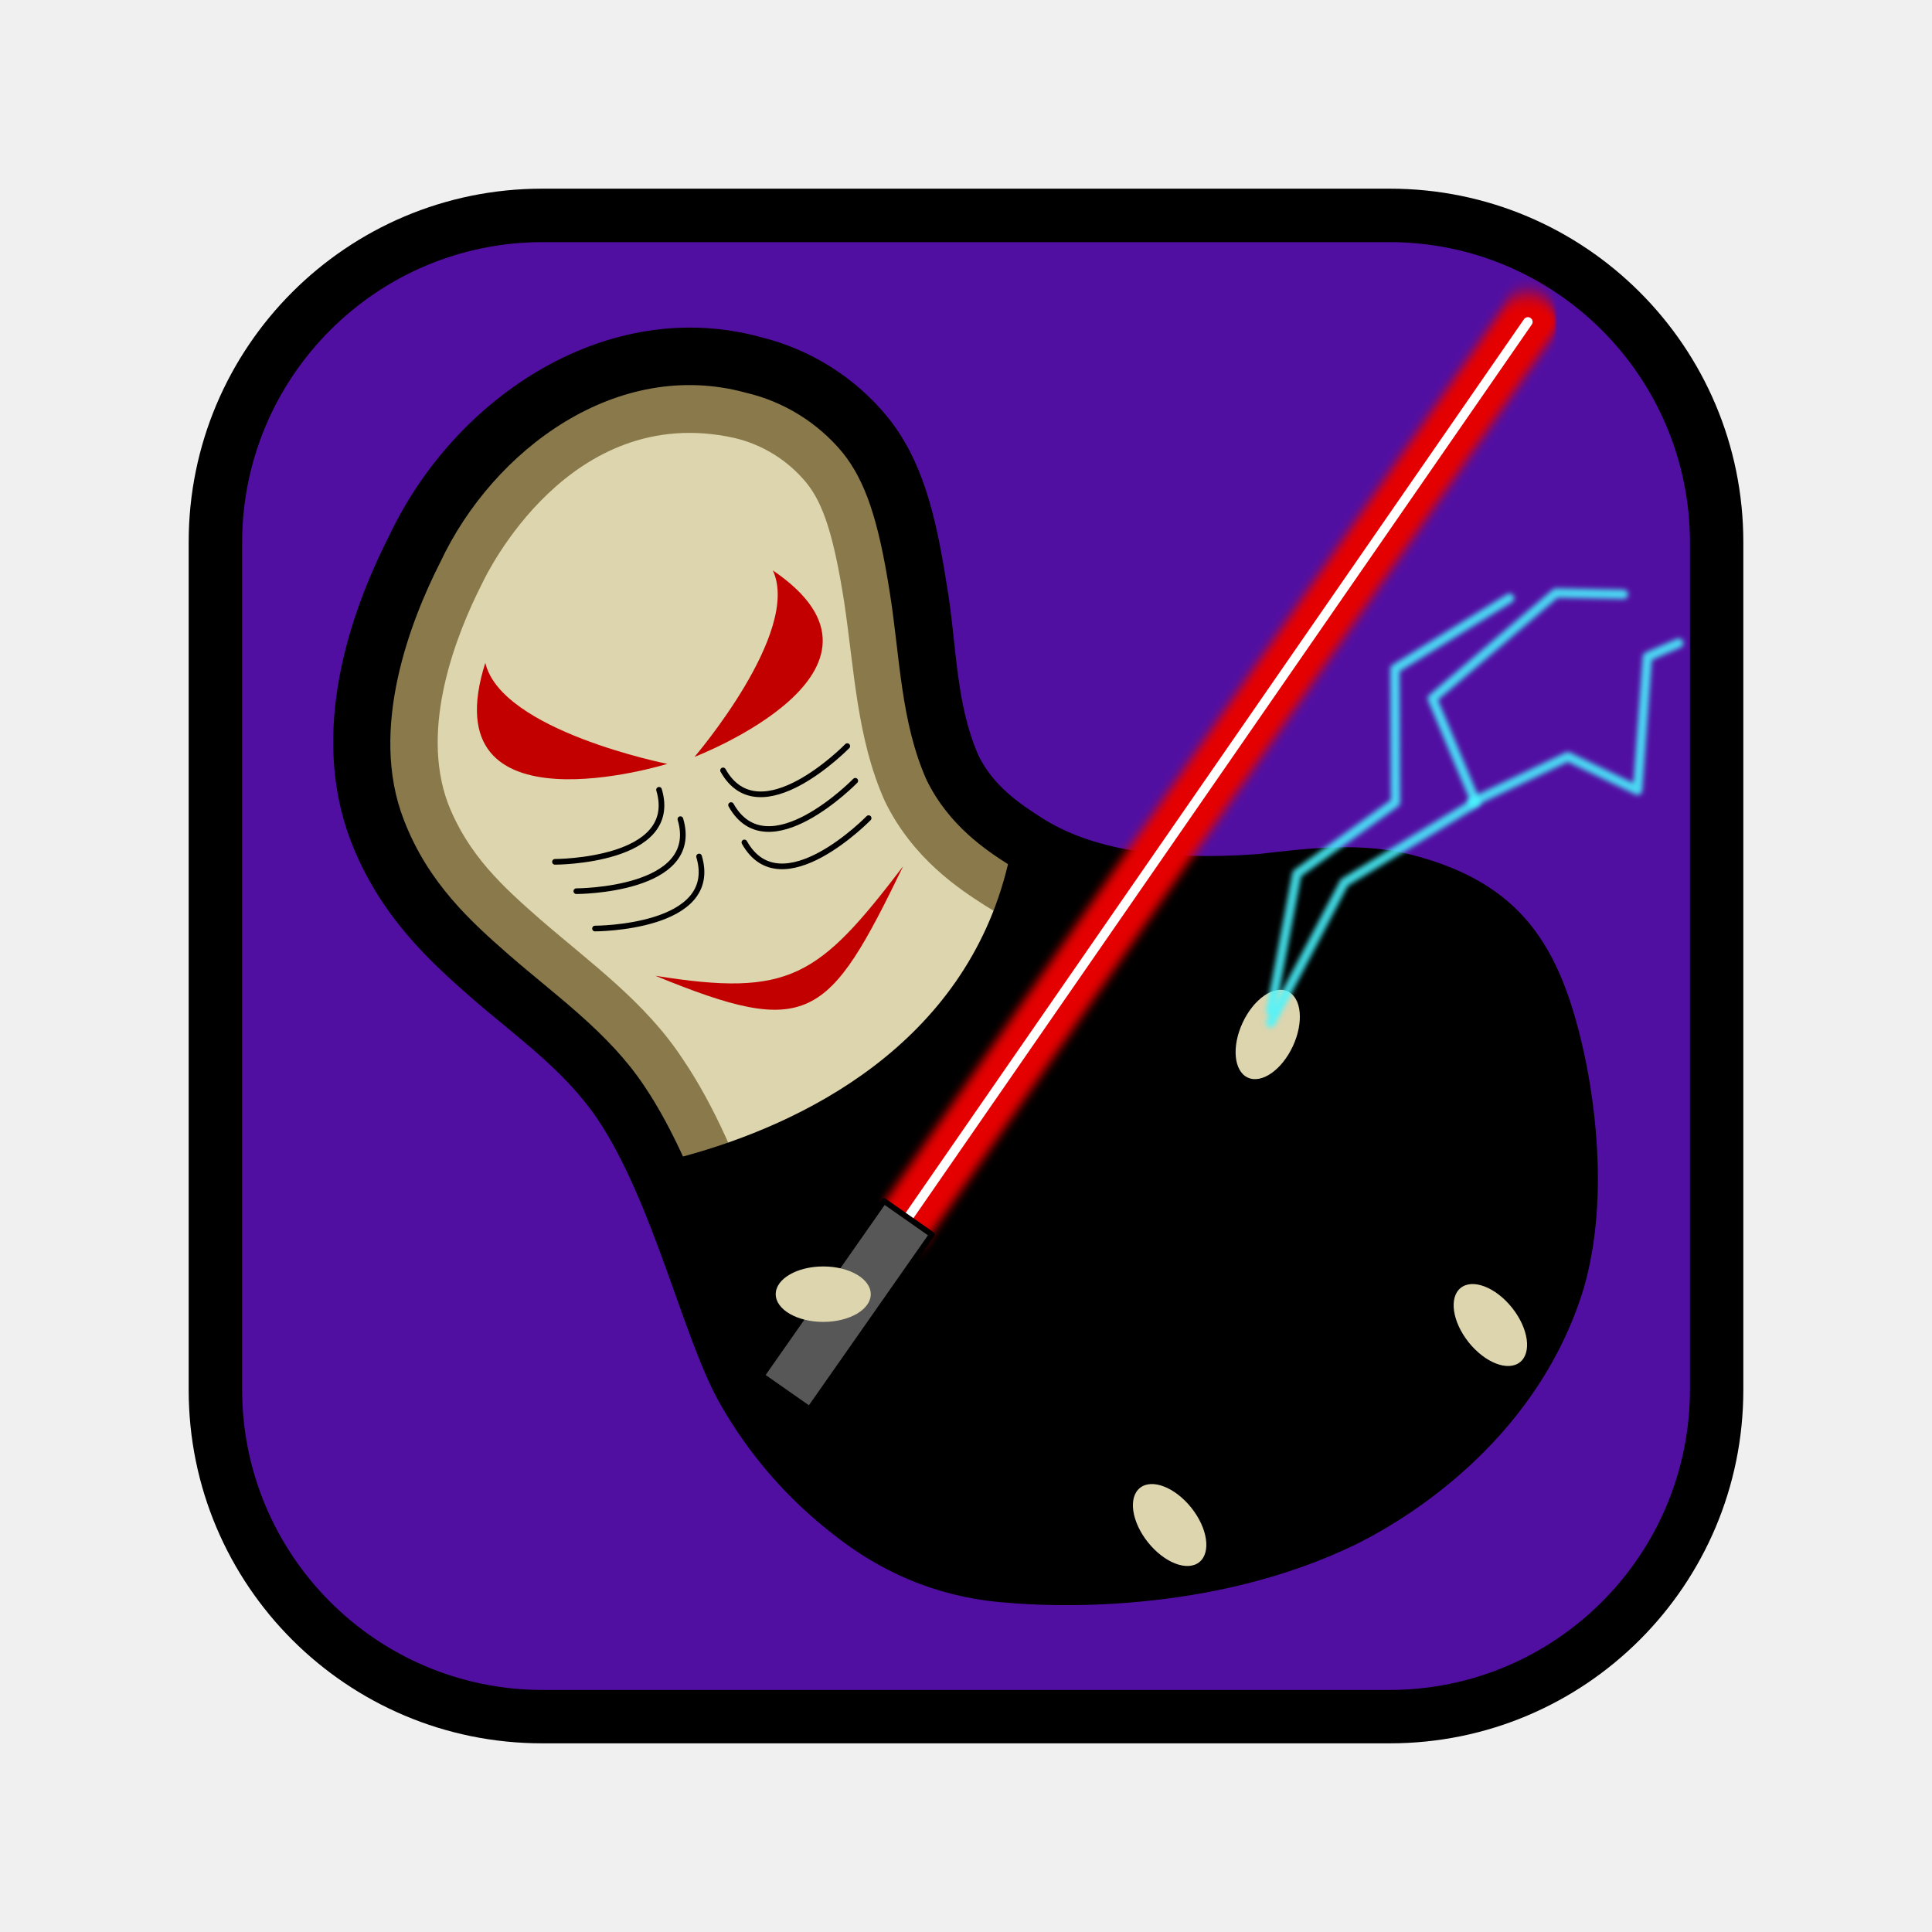
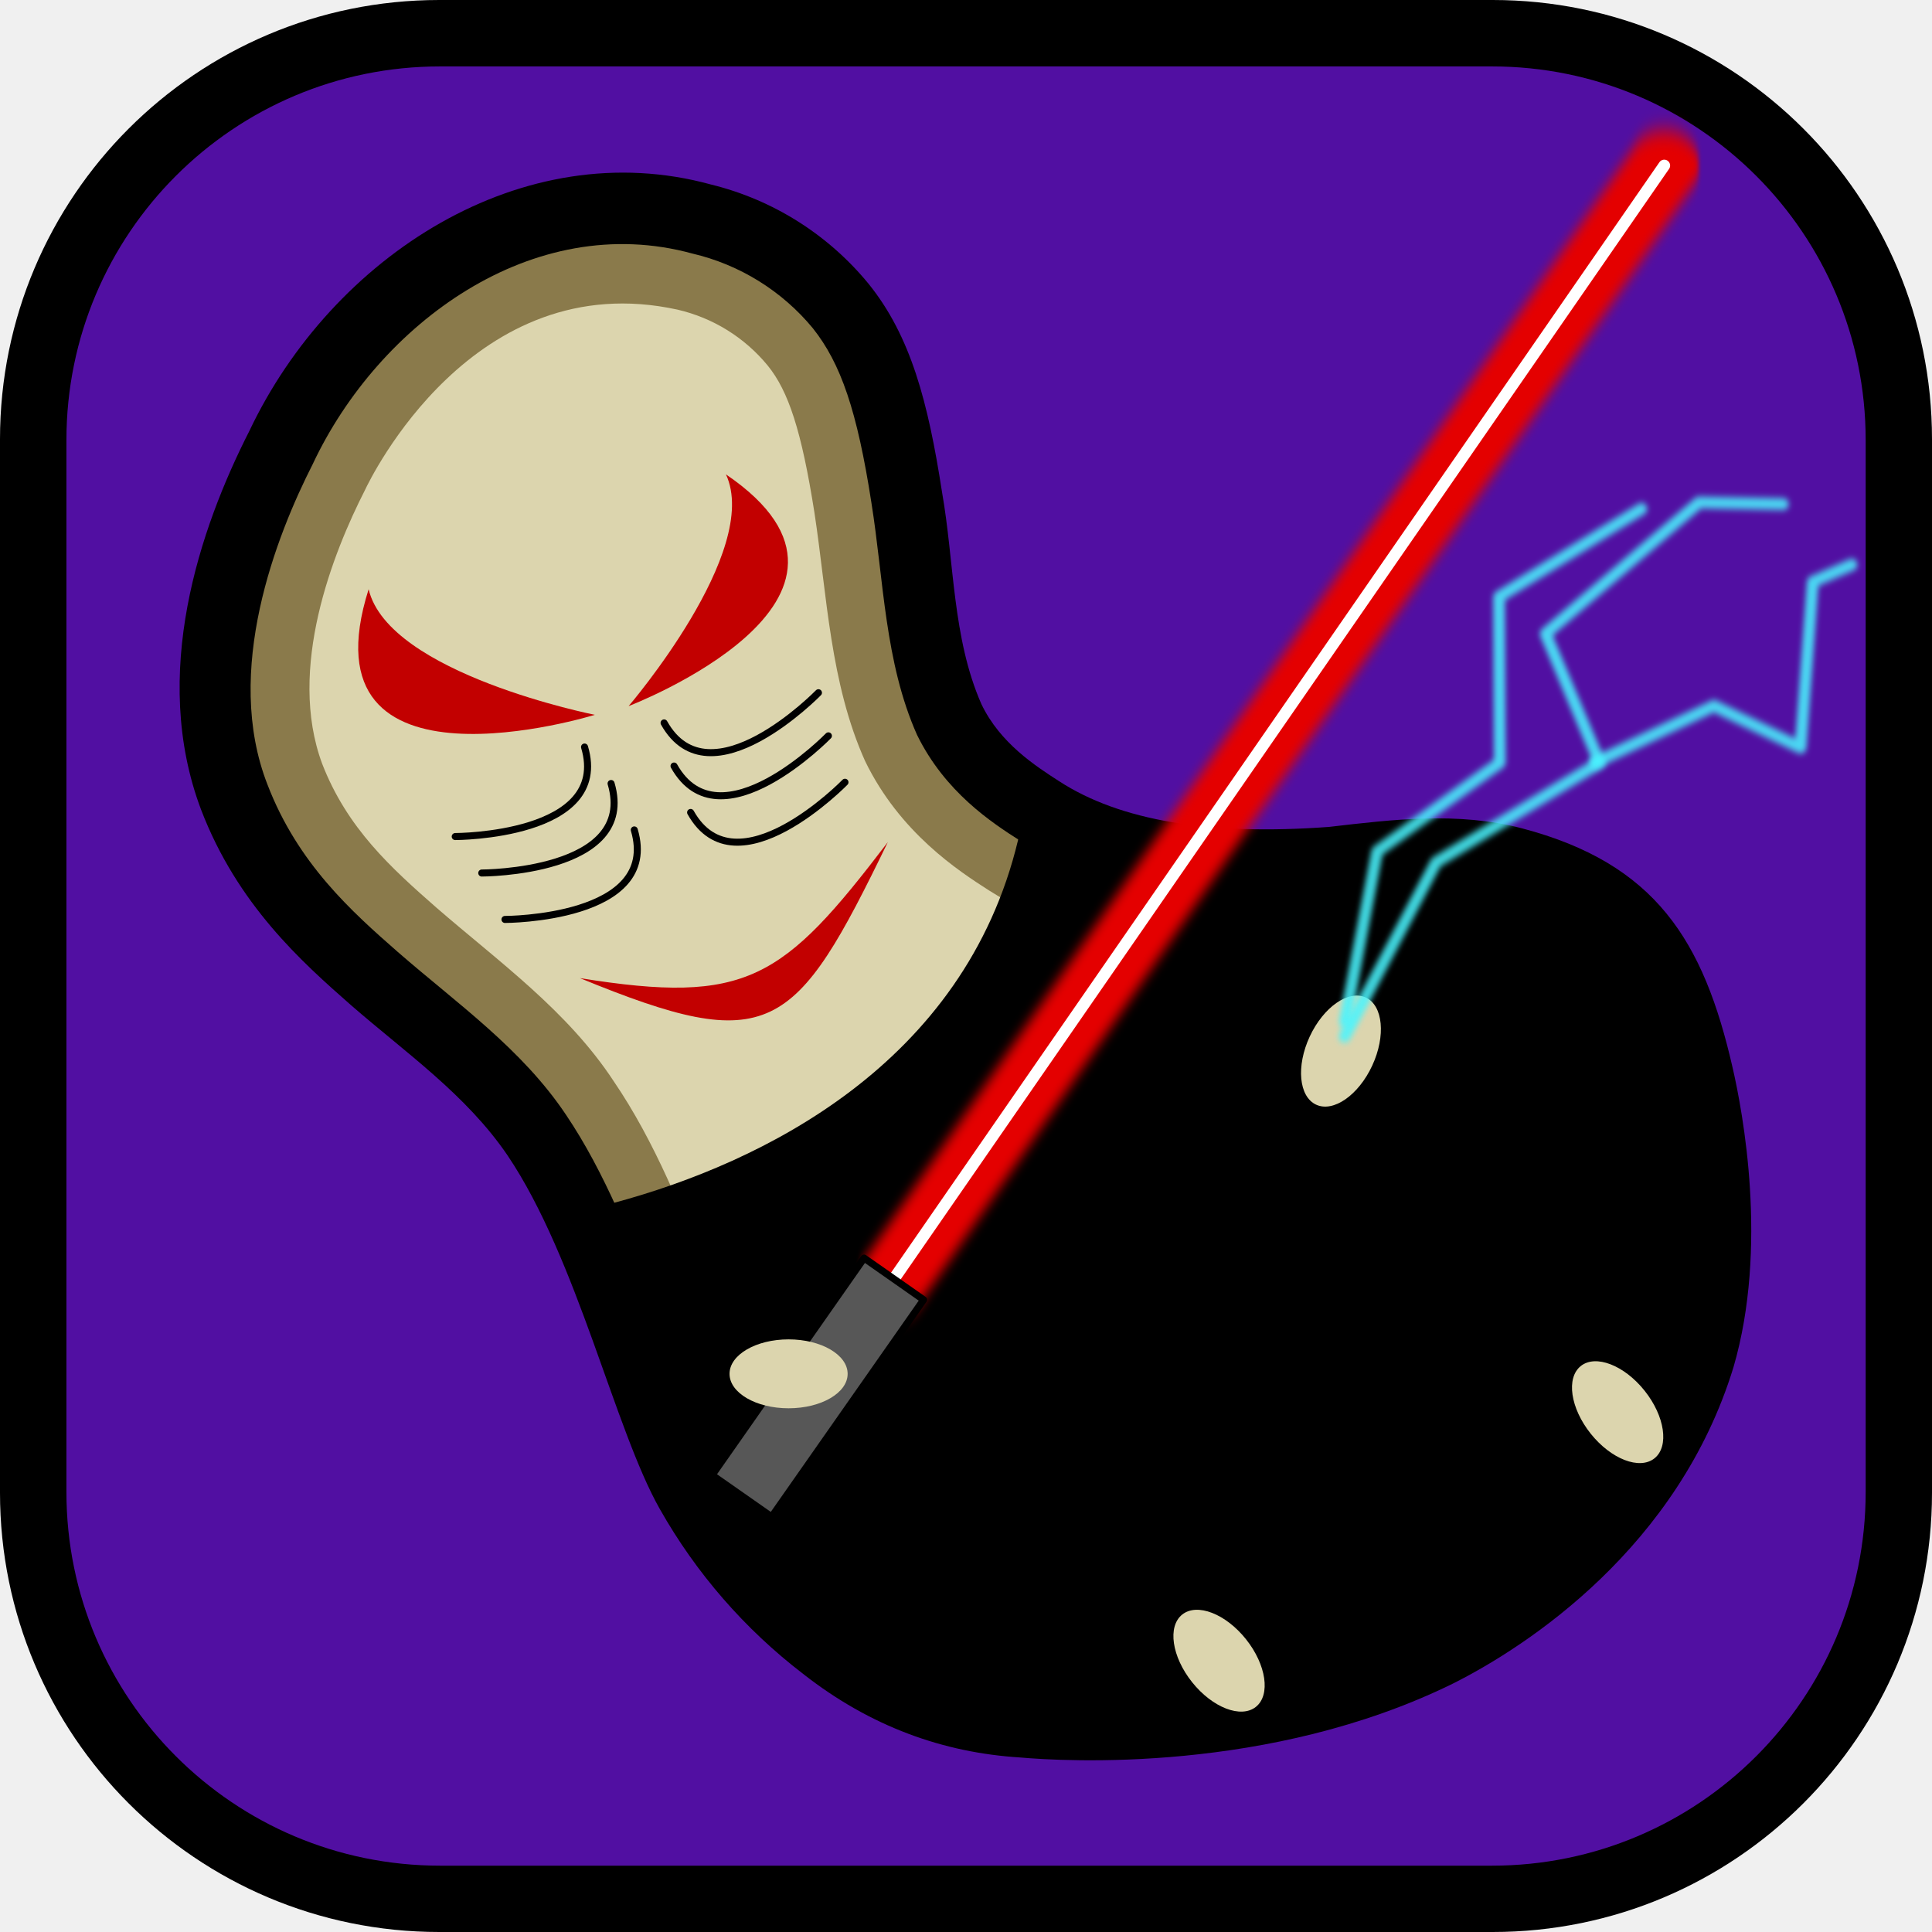
- <svg xmlns="http://www.w3.org/2000/svg" width="1024" height="1024" viewBox="0 0 1024 1024" version="1.1" id="svg22">
+ <svg xmlns="http://www.w3.org/2000/svg" xmlns:xlink="http://www.w3.org/1999/xlink" width="824" height="824" viewBox="0 0 824 824" version="1.1" id="svg22">
  <defs id="defs19">
+     <linearGradient id="linearGradient5">
+       <stop style="stop-color:#1f0b26;stop-opacity:1;" offset="0" id="stop6" />
+       <stop style="stop-color:#1f0b26;stop-opacity:0;" offset="1" id="stop7" />
+     </linearGradient>
    <style id="style1">
      .a {
        fill: #06283d;
      }

      .b {
        fill: url(#a);
      }

      .c {
        fill: #a59678;
      }

      .d {
        fill: url(#b);
      }
    </style>
-     <radialGradient id="a" cx="103.55" cy="103.55" fx="14.832" fy="15.613" r="196.89" gradientUnits="userSpaceOnUse" gradientTransform="translate(-4.7683716e-6)">
+     <radialGradient id="a" cx="103.55" cy="103.55" fx="14.832" fy="15.613" r="196.89" gradientUnits="userSpaceOnUse" gradientTransform="matrix(4.944471,0,0,4.944471,-2.9648209e-5,1.824029e-6)">
      <stop offset="0" stop-color="#746b7f" id="stop1" style="stop-color:#7b758d;stop-opacity:1;" />
      <stop offset="0.292" stop-color="#4b475b" id="stop4" style="stop-color:#4c425d;stop-opacity:1;" />
      <stop offset="0.635" stop-color="#4b475b" id="stop13" style="stop-color:#75678f;stop-opacity:1;" />
      <stop offset="0.852" stop-color="#bcb5d9" id="stop10" style="stop-color:#aba0c4;stop-opacity:1;" />
    </radialGradient>
-     <linearGradient id="b" x1="57.369" y1="37.498" x2="146.541" y2="180.202" gradientUnits="userSpaceOnUse">
+     <linearGradient id="b" x1="38.997" y1="33.821" x2="178.809" y2="173.79" gradientUnits="userSpaceOnUse" gradientTransform="matrix(0.7218557,0,0,0.730379,-0.8872969,-1.97506)" spreadMethod="repeat" xlink:href="#linearGradient5">
      <stop offset="0" stop-color="#448491" id="stop11" style="stop-color:#6fa1b7;stop-opacity:1;" />
      <stop offset="0.329" stop-color="#526a77" id="stop14" style="stop-color:#4e788a;stop-opacity:1;" />
      <stop offset="0.513" stop-color="#526a77" id="stop2" style="stop-color:#426c7f;stop-opacity:1;" />
      <stop offset="0.698" stop-color="#526a77" id="stop12" style="stop-color:#527d90;stop-opacity:1;" />
      <stop offset="1" stop-color="#94d1d6" id="stop19" style="stop-color:#7ca9be;stop-opacity:1;" />
    </linearGradient>
-     <radialGradient id="a-5" cx="103.55" cy="103.55" fx="14.832" fy="15.613" r="196.89" gradientUnits="userSpaceOnUse" gradientTransform="translate(117.0395,-39.54221)">
-       <stop offset="0" stop-color="#746b7f" id="stop1-2" />
-       <stop offset="0.12" stop-color="#615b6f" id="stop2-7" />
-       <stop offset="0.26" stop-color="#514c60" id="stop3-6" />
-       <stop offset="0.37" stop-color="#4b475b" id="stop4-1" />
-       <stop offset="0.44" stop-color="#4f4b5f" id="stop5-4" />
-       <stop offset="0.51" stop-color="#5a566c" id="stop6-2" />
-       <stop offset="0.59" stop-color="#6d6881" id="stop7-3" />
-       <stop offset="0.67" stop-color="#87829e" id="stop8-2" />
-       <stop offset="0.74" stop-color="#a9a2c3" id="stop9-2" />
-       <stop offset="0.78" stop-color="#bcb5d9" id="stop10-1" />
+     <linearGradient id="b-3" x1="57.369" y1="37.498" x2="146.541" y2="180.202" gradientUnits="userSpaceOnUse">
+       <stop offset="0" stop-color="#448491" id="stop11-5" style="stop-color:#6fa1b7;stop-opacity:1;" />
+       <stop offset="0.329" stop-color="#526a77" id="stop14-6" style="stop-color:#4e788a;stop-opacity:1;" />
+       <stop offset="0.513" stop-color="#526a77" id="stop2-2" style="stop-color:#426c7f;stop-opacity:1;" />
+       <stop offset="0.698" stop-color="#526a77" id="stop12-9" style="stop-color:#527d90;stop-opacity:1;" />
+       <stop offset="1" stop-color="#94d1d6" id="stop19-1" style="stop-color:#7ca9be;stop-opacity:1;" />
+     </linearGradient>
+     <radialGradient id="a-2" cx="103.55" cy="103.55" fx="14.832" fy="15.613" r="196.89" gradientUnits="userSpaceOnUse" gradientTransform="matrix(3.978754,0,0,3.978754,-9.067073e-7,-3.9787541e-6)">
+       <stop offset="0" stop-color="#746b7f" id="stop1-7" style="stop-color:#7b758d;stop-opacity:1;" />
+       <stop offset="0.292" stop-color="#4b475b" id="stop4-0" style="stop-color:#4c425d;stop-opacity:1;" />
+       <stop offset="0.635" stop-color="#4b475b" id="stop13-9" style="stop-color:#75678f;stop-opacity:1;" />
+       <stop offset="0.852" stop-color="#bcb5d9" id="stop10-3" style="stop-color:#aba0c4;stop-opacity:1;" />
    </radialGradient>
    <filter style="color-interpolation-filters:sRGB" id="filter19" x="-6.945" y="-0.039" width="14.891" height="1.077">
      <feGaussianBlur stdDeviation="0.768" id="feGaussianBlur19" />
+     </filter>
+     <filter style="color-interpolation-filters:sRGB" id="filter29" x="-0.048" y="-0.026" width="1.096" height="1.051">
+       <feGaussianBlur stdDeviation="0.334" id="feGaussianBlur29" />
    </filter>
    <filter style="color-interpolation-filters:sRGB" id="filter27" x="-0.032" y="-0.024" width="1.064" height="1.049">
      <feGaussianBlur stdDeviation="0.334" id="feGaussianBlur27" />
    </filter>
    <filter style="color-interpolation-filters:sRGB" id="filter28" x="-0.054" y="-0.065" width="1.107" height="1.129">
      <feGaussianBlur stdDeviation="0.334" id="feGaussianBlur28" />
    </filter>
-     <filter style="color-interpolation-filters:sRGB" id="filter29" x="-0.048" y="-0.026" width="1.096" height="1.051">
-       <feGaussianBlur stdDeviation="0.334" id="feGaussianBlur29" />
-     </filter>
  </defs>
-   <g id="layer1" transform="translate(100,100)">
-     <g id="g22-6" transform="matrix(3.978754,0,0,3.978754,-1.1406371e-5,-1.1406371e-5)">
-       <rect class="b" x="4.6601943e-07" y="4.6601943e-07" width="207.1" height="207.1" rx="47.084" id="rect20-8-7" style="fill:#000000;fill-opacity:1;stroke-width:1.074" />
-       <rect class="b" x="7.12" y="7.12" width="192.87" height="192.87" rx="40.058" id="rect20-5" style="fill:#510fa2;fill-opacity:1" />
-       <g id="g32-3" transform="translate(-3.971458)" style="stroke-width:1;stroke-dasharray:none">
-         <path class="a" d="M 113.3,188.39 C 105.134,187.879 97.294,185.107 90.06,179.43 83.803,174.634 78.578,168.624 74.7,161.76 69.864,153.235 65.883,135.009 58.39,123.87 53.957,117.347 47.467,112.858 41.61,107.76 36.341,103.13 29.408,96.976 25.51,86.75 20.071,72.297 25.365,56.68 30.7,46.2 39.581,27.46 60.012,14.234 80.19,19.78 c 6.623,1.624 12.542,5.35 16.87,10.62 4.56,5.64 6.4,12.73 7.89,22.34 1.329,7.54 1.102,15.641 4.22,22.73 2,4.2 5.82,6.65 8.33,8.27 6.546,4.251 16.163,5.841 28.93,4.9 6.941,-0.805 13.812,-1.642 20.68,0.15 14.336,3.772 19.477,12.037 22.59,25.67 1.072,4.652 3.85,19.226 0.09,32.1 -5.9,19.268 -22.005,29.871 -30.11,33.93 -19.643,9.633 -41.622,8.323 -46.38,7.9 z" id="path20-5" style="fill:#000000;fill-opacity:1;stroke-width:1;stroke-dasharray:none" />
-         <path class="c" d="m 113.98,180.77 c -7.124,-0.284 -13.718,-3.166 -19.35,-7.44 C 89.219,169.164 84.702,163.95 81.35,158 77.001,150.303 72.871,131.682 64.65,119.51 59.921,112.423 52.946,107.561 46.63,102.06 41.686,97.729 35.903,92.577 32.65,84.12 27.866,71.917 33.609,57.382 37.5,49.74 44.553,34.718 61.08,22.493 78.19,27.18 c 5.062,1.184 9.597,3.994 12.91,8 3,3.77 4.75,8.84 6.28,18.7 1.332,8.324 1.421,17.095 4.89,24.89 3,6.13 8,9.41 11.07,11.36 8.074,5.215 19.263,7.207 33.66,6.11 6.048,-0.593 12.062,-1.676 18.05,-0.09 11.686,3.111 14.659,9.086 17.15,20 0.812,3.519 3.503,16.954 0.2,28.25 -5.414,17.539 -20.813,26.538 -26.23,29.23 -18.03,8.854 -38.831,7.44 -42.19,7.14 z" id="path21-6" style="fill:#8a7a4b;fill-opacity:1;stroke-width:1;stroke-dasharray:none" />
-         <path class="d" d="m 76.59,33.19 c 3.801,0.875 7.205,2.985 9.68,6 2.23,2.75 3.62,7 5,15.73 1.366,8.951 1.678,18.282 5.43,26.65 3.73,7.7 10,11.77 13.29,13.88 11.163,7.073 24.616,7.944 37.47,7.09 7.67,-0.57 10.71,-1.72 15.95,-0.29 9.008,2.211 10.826,7.08 12.7,15.33 0.583,2.512 3.224,15.082 0.3,25.11 -4.566,14.666 -17.547,22.684 -23.04,25.4 -12.004,5.849 -27.727,7.408 -38.87,6.47 -5.941,-0.215 -11.426,-2.605 -16.1,-6.2 -4.754,-3.647 -8.72,-8.219 -11.66,-13.44 -4.114,-7.405 -8.226,-26.174 -16.97,-39 -4.95,-7.552 -12.289,-12.795 -19,-18.61 C 45.903,93.042 41.189,88.793 38.51,81.88 34.713,71.692 39.674,59.242 43.09,52.54 43.629,51.389 54.69,28.397 76.59,33.19 Z" id="path22-2" style="fill:#dcd5ae;fill-opacity:1;stroke-width:1;stroke-dasharray:none" />
-         <path style="fill:#c20000;fill-opacity:1;stroke-width:7.54;stroke-linecap:round;stroke-linejoin:round" d="m 43.487,63.164 c -7.386,23.265 24.249,13.461 24.249,13.461 0,0 -22.111,-4.387 -24.249,-13.461 z" id="path1" />
-         <path style="fill:#c20000;fill-opacity:1;stroke-width:7.54;stroke-linecap:round;stroke-linejoin:round" d="m 81.791,50.852 c 19.61,13.331 -10.435,24.839 -10.435,24.839 0,0 14.25,-16.626 10.435,-24.839 z" id="path2" />
-         <path id="path23" style="fill:#000000;fill-opacity:1;stroke:none;stroke-width:1;stroke-dasharray:none;stroke-opacity:1" class="c" d="m 113.162,89.795 -0.066,0.277 C 107.344,114.077 85.65,124.657 69.861,128.918 l -0.285,0.076 0.123,0.27 c 1.971,4.325 3.663,8.864 5.195,13.131 2.289,6.375 4.238,12.192 6.236,15.729 3.369,5.979 7.908,11.22 13.348,15.408 5.661,4.296 12.299,7.199 19.48,7.488 0,0 0.002,0 0.002,0 0,0 0.002,0 0.002,0 0,0 0.002,0 0.002,0 3.396,0.302 24.236,1.715 42.316,-7.164 5.444,-2.706 20.917,-11.745 26.361,-29.385 3.322,-11.361 0.616,-24.847 -0.199,-28.377 -2.506,-10.981 -5.527,-17.043 -17.328,-20.186 -6.044,-1.6 -12.118,-0.508 -18.135,0.082 -7.148,0.545 -15.547,-0.976 -22.148,-2.637 -3.301,-0.831 -6.153,-1.696 -8.18,-2.354 -0.811,-0.263 -1.49,-0.491 -2.012,-0.672 -0.783,-0.271 -0.783,-0.273 -1.213,-0.434 z" />
-         <path style="fill:#c20000;fill-opacity:1;stroke:none;stroke-width:1.257;stroke-linecap:round;stroke-linejoin:round;stroke-dasharray:none;stroke-opacity:1" d="m 62.166,104.849 c 17.917,2.885 21.755,0.166 33.004,-14.577 C 85.188,110.845 82.611,113.24 62.166,104.849 Z" id="path9" transform="translate(3.971458)" />
-         <path style="fill:none;fill-opacity:1;stroke:#000000;stroke-width:0.754;stroke-linecap:round;stroke-linejoin:round;stroke-dasharray:none;stroke-opacity:1" d="m 48.798,89.674 c 0,0 16.706,3e-6 13.862,-9.597" id="path10" transform="translate(3.971458)" />
-         <path style="fill:none;fill-opacity:1;stroke:#000000;stroke-width:0.754;stroke-linecap:round;stroke-linejoin:round;stroke-dasharray:none;stroke-opacity:1" d="m 51.642,93.584 c 0,0 16.706,3e-6 13.862,-9.597" id="path11" transform="translate(3.971458)" />
-         <path style="fill:none;fill-opacity:1;stroke:#000000;stroke-width:0.754;stroke-linecap:round;stroke-linejoin:round;stroke-dasharray:none;stroke-opacity:1" d="m 54.13,98.56 c 0,0 16.706,0 13.862,-9.597" id="path12" transform="translate(3.971458)" />
-         <path style="fill:none;fill-opacity:1;stroke:#000000;stroke-width:0.754;stroke-linecap:round;stroke-linejoin:round;stroke-dasharray:none;stroke-opacity:1" d="m 87.733,74.257 c 0,0 -11.655,11.968 -16.547,3.236" id="path13" transform="translate(3.971458)" />
-         <path style="fill:none;fill-opacity:1;stroke:#000000;stroke-width:0.754;stroke-linecap:round;stroke-linejoin:round;stroke-dasharray:none;stroke-opacity:1" d="m 88.8,78.878 c 0,0 -11.655,11.968 -16.547,3.236" id="path14" transform="translate(3.971458)" />
-         <path style="fill:none;fill-opacity:1;stroke:#000000;stroke-width:0.754;stroke-linecap:round;stroke-linejoin:round;stroke-dasharray:none;stroke-opacity:1" d="m 90.577,83.854 c 0,0 -11.655,11.968 -16.547,3.236" id="path15" transform="translate(3.971458)" />
-         <path style="mix-blend-mode:normal;fill:none;fill-opacity:1;stroke:#e40000;stroke-width:7.54;stroke-linecap:round;stroke-linejoin:round;stroke-dasharray:none;stroke-opacity:1;filter:url(#filter19)" d="m -28.59,-25.782 0.808,145.133" id="path19" transform="rotate(35.00026,7.86574,330.5194)" />
-         <path style="fill:none;fill-opacity:1;stroke:#ffffff;stroke-width:1.257;stroke-linecap:round;stroke-linejoin:round;stroke-dasharray:none;stroke-opacity:1" d="M 178.399,17.745 95.816,137.094" id="path20" transform="translate(3.971458)" />
-         <rect style="fill:#575757;fill-opacity:1;stroke:#000000;stroke-width:0.754;stroke-linecap:round;stroke-linejoin:round;stroke-dasharray:none;stroke-opacity:1" id="rect18" width="7.791" height="28.401" x="153.226" y="57.343" rx="3.815" ry="0" transform="rotate(35,1.985729,6.297927)" />
-         <ellipse style="stroke-width:1.257;stroke-dasharray:none;fill:#dcd5ae;fill-opacity:1;stroke:none;stroke-linecap:round;stroke-linejoin:round;stroke-opacity:1" id="path24" cx="88.504" cy="147.267" rx="6.33" ry="3.694" />
-         <ellipse style="fill:#dcd5ae;fill-opacity:1;stroke:none;stroke-width:1.257;stroke-linecap:round;stroke-linejoin:round;stroke-dasharray:none;stroke-opacity:1" id="path24-6" cx="-41.763" cy="177.801" rx="6.33" ry="3.694" transform="rotate(-65.12784,1.985729,-3.10931)" />
-         <path style="opacity:0.862;fill:none;fill-opacity:1;stroke:#49f5ff;stroke-width:1.257;stroke-linecap:round;stroke-linejoin:round;stroke-dasharray:none;stroke-opacity:1;filter:url(#filter29)" d="m 146.91,111.955 2.834,-18.372 12.796,-9.952 -0.711,-17.772 14.929,-9.952" id="path25" transform="rotate(2.017503,216.8461,145.2676)" />
-         <path style="opacity:0.862;fill:none;fill-opacity:1;stroke:#49f5ff;stroke-width:1.257;stroke-linecap:round;stroke-linejoin:round;stroke-dasharray:none;stroke-opacity:1;filter:url(#filter27)" d="m 146.944,113.562 9.149,-19.027 17.138,-11.281 -6.281,-13.618 15.962,-14.635 8.991,-0.139" id="path26" transform="rotate(2.017503,216.8461,145.2676)" />
-         <path style="opacity:0.862;fill:none;fill-opacity:1;stroke:#49f5ff;stroke-width:1.257;stroke-linecap:round;stroke-linejoin:round;stroke-dasharray:none;stroke-opacity:1;filter:url(#filter28)" d="m 172.763,83.248 12.498,-6.512 9.444,4.147 0.679,-17.816 4.103,-1.971" id="path27" transform="rotate(2.017503,216.8461,145.2676)" />
-         <ellipse style="fill:#dcd5ae;fill-opacity:1;stroke:none;stroke-width:1.257;stroke-linecap:round;stroke-linejoin:round;stroke-dasharray:none;stroke-opacity:1" id="ellipse32" cx="-220.65" cy="-8.963" rx="6.33" ry="3.694" transform="rotate(-128.6068,1.985729,-0.955522)" />
-         <ellipse style="fill:#dcd5ae;fill-opacity:1;stroke:none;stroke-width:1.257;stroke-linecap:round;stroke-linejoin:round;stroke-dasharray:none;stroke-opacity:1" id="ellipse33" cx="-226.491" cy="41.049" rx="6.33" ry="3.694" transform="rotate(-128.6068,1.985729,-0.955522)" />
-       </g>
+   <g id="g22-3">
+     <rect class="b" x="0" y="0" width="824" height="824" rx="187.336" id="rect20-8-7" style="fill:#000000;fill-opacity:1;stroke-width:4.272" />
+     <rect class="b" x="28.329" y="28.329" width="767.382" height="767.382" rx="159.38" id="rect20-5" style="fill:#510fa2;fill-opacity:1;stroke-width:3.979" />
+     <g id="g32-3" transform="matrix(3.978754,0,0,3.978754,-15.80146,-2e-6)" style="stroke-width:1;stroke-dasharray:none">
+       <path class="a" d="M 113.3,188.39 C 105.134,187.879 97.294,185.107 90.06,179.43 83.803,174.634 78.578,168.624 74.7,161.76 69.864,153.235 65.883,135.009 58.39,123.87 53.957,117.347 47.467,112.858 41.61,107.76 36.341,103.13 29.408,96.976 25.51,86.75 20.071,72.297 25.365,56.68 30.7,46.2 39.581,27.46 60.012,14.234 80.19,19.78 c 6.623,1.624 12.542,5.35 16.87,10.62 4.56,5.64 6.4,12.73 7.89,22.34 1.329,7.54 1.102,15.641 4.22,22.73 2,4.2 5.82,6.65 8.33,8.27 6.546,4.251 16.163,5.841 28.93,4.9 6.941,-0.805 13.812,-1.642 20.68,0.15 14.336,3.772 19.477,12.037 22.59,25.67 1.072,4.652 3.85,19.226 0.09,32.1 -5.9,19.268 -22.005,29.871 -30.11,33.93 -19.643,9.633 -41.622,8.323 -46.38,7.9 z" id="path20-5" style="fill:#000000;fill-opacity:1;stroke-width:1;stroke-dasharray:none" />
+       <path class="c" d="m 113.98,180.77 c -7.124,-0.284 -13.718,-3.166 -19.35,-7.44 C 89.219,169.164 84.702,163.95 81.35,158 77.001,150.303 72.871,131.682 64.65,119.51 59.921,112.423 52.946,107.561 46.63,102.06 41.686,97.729 35.903,92.577 32.65,84.12 27.866,71.917 33.609,57.382 37.5,49.74 44.553,34.718 61.08,22.493 78.19,27.18 c 5.062,1.184 9.597,3.994 12.91,8 3,3.77 4.75,8.84 6.28,18.7 1.332,8.324 1.421,17.095 4.89,24.89 3,6.13 8,9.41 11.07,11.36 8.074,5.215 19.263,7.207 33.66,6.11 6.048,-0.593 12.062,-1.676 18.05,-0.09 11.686,3.111 14.659,9.086 17.15,20 0.812,3.519 3.503,16.954 0.2,28.25 -5.414,17.539 -20.813,26.538 -26.23,29.23 -18.03,8.854 -38.831,7.44 -42.19,7.14 z" id="path21-6" style="fill:#8a7a4b;fill-opacity:1;stroke-width:1;stroke-dasharray:none" />
+       <path class="d" d="m 76.59,33.19 c 3.801,0.875 7.205,2.985 9.68,6 2.23,2.75 3.62,7 5,15.73 1.366,8.951 1.678,18.282 5.43,26.65 3.73,7.7 10,11.77 13.29,13.88 11.163,7.073 24.616,7.944 37.47,7.09 7.67,-0.57 10.71,-1.72 15.95,-0.29 9.008,2.211 10.826,7.08 12.7,15.33 0.583,2.512 3.224,15.082 0.3,25.11 -4.566,14.666 -17.547,22.684 -23.04,25.4 -12.004,5.849 -27.727,7.408 -38.87,6.47 -5.941,-0.215 -11.426,-2.605 -16.1,-6.2 -4.754,-3.647 -8.72,-8.219 -11.66,-13.44 -4.114,-7.405 -8.226,-26.174 -16.97,-39 -4.95,-7.552 -12.289,-12.795 -19,-18.61 C 45.903,93.042 41.189,88.793 38.51,81.88 34.713,71.692 39.674,59.242 43.09,52.54 43.629,51.389 54.69,28.397 76.59,33.19 Z" id="path22-2" style="fill:#dcd5ae;fill-opacity:1;stroke-width:1;stroke-dasharray:none" />
+       <path style="fill:#c20000;fill-opacity:1;stroke-width:7.54;stroke-linecap:round;stroke-linejoin:round" d="m 43.487,63.164 c -7.386,23.265 24.249,13.461 24.249,13.461 0,0 -22.111,-4.387 -24.249,-13.461 z" id="path1" />
+       <path style="fill:#c20000;fill-opacity:1;stroke-width:7.54;stroke-linecap:round;stroke-linejoin:round" d="m 81.791,50.852 c 19.61,13.331 -10.435,24.839 -10.435,24.839 0,0 14.25,-16.626 10.435,-24.839 z" id="path2" />
+       <path id="path23" style="fill:#000000;fill-opacity:1;stroke:none;stroke-width:1;stroke-dasharray:none;stroke-opacity:1" class="c" d="m 113.162,89.795 -0.066,0.277 C 107.344,114.077 85.65,124.657 69.861,128.918 l -0.285,0.076 0.123,0.27 c 1.971,4.325 3.663,8.864 5.195,13.131 2.289,6.375 4.238,12.192 6.236,15.729 3.369,5.979 7.908,11.22 13.348,15.408 5.661,4.296 12.299,7.199 19.48,7.488 0,0 0.002,0 0.002,0 0,0 0.002,0 0.002,0 0,0 0.002,0 0.002,0 3.396,0.302 24.236,1.715 42.316,-7.164 5.444,-2.706 20.917,-11.745 26.361,-29.385 3.322,-11.361 0.616,-24.847 -0.199,-28.377 -2.506,-10.981 -5.527,-17.043 -17.328,-20.186 -6.044,-1.6 -12.118,-0.508 -18.135,0.082 -7.148,0.545 -15.547,-0.976 -22.148,-2.637 -3.301,-0.831 -6.153,-1.696 -8.18,-2.354 -0.811,-0.263 -1.49,-0.491 -2.012,-0.672 -0.783,-0.271 -0.783,-0.273 -1.213,-0.434 z" />
+       <path style="fill:#c20000;fill-opacity:1;stroke:none;stroke-width:1.257;stroke-linecap:round;stroke-linejoin:round;stroke-dasharray:none;stroke-opacity:1" d="m 62.166,104.849 c 17.917,2.885 21.755,0.166 33.004,-14.577 C 85.188,110.845 82.611,113.24 62.166,104.849 Z" id="path9" transform="translate(3.971458)" />
+       <path style="fill:none;fill-opacity:1;stroke:#000000;stroke-width:0.754;stroke-linecap:round;stroke-linejoin:round;stroke-dasharray:none;stroke-opacity:1" d="m 48.798,89.674 c 0,0 16.706,3e-6 13.862,-9.597" id="path10" transform="translate(3.971458)" />
+       <path style="fill:none;fill-opacity:1;stroke:#000000;stroke-width:0.754;stroke-linecap:round;stroke-linejoin:round;stroke-dasharray:none;stroke-opacity:1" d="m 51.642,93.584 c 0,0 16.706,3e-6 13.862,-9.597" id="path11" transform="translate(3.971458)" />
+       <path style="fill:none;fill-opacity:1;stroke:#000000;stroke-width:0.754;stroke-linecap:round;stroke-linejoin:round;stroke-dasharray:none;stroke-opacity:1" d="m 54.13,98.56 c 0,0 16.706,0 13.862,-9.597" id="path12" transform="translate(3.971458)" />
+       <path style="fill:none;fill-opacity:1;stroke:#000000;stroke-width:0.754;stroke-linecap:round;stroke-linejoin:round;stroke-dasharray:none;stroke-opacity:1" d="m 87.733,74.257 c 0,0 -11.655,11.968 -16.547,3.236" id="path13" transform="translate(3.971458)" />
+       <path style="fill:none;fill-opacity:1;stroke:#000000;stroke-width:0.754;stroke-linecap:round;stroke-linejoin:round;stroke-dasharray:none;stroke-opacity:1" d="m 88.8,78.878 c 0,0 -11.655,11.968 -16.547,3.236" id="path14" transform="translate(3.971458)" />
+       <path style="fill:none;fill-opacity:1;stroke:#000000;stroke-width:0.754;stroke-linecap:round;stroke-linejoin:round;stroke-dasharray:none;stroke-opacity:1" d="m 90.577,83.854 c 0,0 -11.655,11.968 -16.547,3.236" id="path15" transform="translate(3.971458)" />
+       <path style="mix-blend-mode:normal;fill:none;fill-opacity:1;stroke:#e40000;stroke-width:7.54;stroke-linecap:round;stroke-linejoin:round;stroke-dasharray:none;stroke-opacity:1;filter:url(#filter19)" d="m -28.59,-25.782 0.808,145.133" id="path19" transform="rotate(35.00026,7.86574,330.5194)" />
+       <path style="fill:none;fill-opacity:1;stroke:#ffffff;stroke-width:1.257;stroke-linecap:round;stroke-linejoin:round;stroke-dasharray:none;stroke-opacity:1" d="M 178.399,17.745 95.816,137.094" id="path20" transform="translate(3.971458)" />
+       <rect style="fill:#575757;fill-opacity:1;stroke:#000000;stroke-width:0.754;stroke-linecap:round;stroke-linejoin:round;stroke-dasharray:none;stroke-opacity:1" id="rect18" width="7.791" height="28.401" x="153.226" y="57.343" rx="3.815" ry="0" transform="rotate(35,1.985729,6.297927)" />
+       <ellipse style="fill:#dcd5ae;fill-opacity:1;stroke:none;stroke-width:1.257;stroke-linecap:round;stroke-linejoin:round;stroke-dasharray:none;stroke-opacity:1" id="path24" cx="88.504" cy="147.267" rx="6.33" ry="3.694" />
+       <ellipse style="fill:#dcd5ae;fill-opacity:1;stroke:none;stroke-width:1.257;stroke-linecap:round;stroke-linejoin:round;stroke-dasharray:none;stroke-opacity:1" id="path24-6" cx="-41.763" cy="177.801" rx="6.33" ry="3.694" transform="rotate(-65.12784,1.985729,-3.10931)" />
+       <path style="opacity:0.862;fill:none;fill-opacity:1;stroke:#49f5ff;stroke-width:1.257;stroke-linecap:round;stroke-linejoin:round;stroke-dasharray:none;stroke-opacity:1;filter:url(#filter29)" d="m 146.91,111.955 2.834,-18.372 12.796,-9.952 -0.711,-17.772 14.929,-9.952" id="path25" transform="rotate(2.017503,216.8461,145.2676)" />
+       <path style="opacity:0.862;fill:none;fill-opacity:1;stroke:#49f5ff;stroke-width:1.257;stroke-linecap:round;stroke-linejoin:round;stroke-dasharray:none;stroke-opacity:1;filter:url(#filter27)" d="m 146.944,113.562 9.149,-19.027 17.138,-11.281 -6.281,-13.618 15.962,-14.635 8.991,-0.139" id="path26" transform="rotate(2.017503,216.8461,145.2676)" />
+       <path style="opacity:0.862;fill:none;fill-opacity:1;stroke:#49f5ff;stroke-width:1.257;stroke-linecap:round;stroke-linejoin:round;stroke-dasharray:none;stroke-opacity:1;filter:url(#filter28)" d="m 172.763,83.248 12.498,-6.512 9.444,4.147 0.679,-17.816 4.103,-1.971" id="path27" transform="rotate(2.017503,216.8461,145.2676)" />
+       <ellipse style="fill:#dcd5ae;fill-opacity:1;stroke:none;stroke-width:1.257;stroke-linecap:round;stroke-linejoin:round;stroke-dasharray:none;stroke-opacity:1" id="ellipse32" cx="-220.65" cy="-8.963" rx="6.33" ry="3.694" transform="rotate(-128.6068,1.985729,-0.955522)" />
+       <ellipse style="fill:#dcd5ae;fill-opacity:1;stroke:none;stroke-width:1.257;stroke-linecap:round;stroke-linejoin:round;stroke-dasharray:none;stroke-opacity:1" id="ellipse33" cx="-226.491" cy="41.049" rx="6.33" ry="3.694" transform="rotate(-128.6068,1.985729,-0.955522)" />
    </g>
  </g>
</svg>
